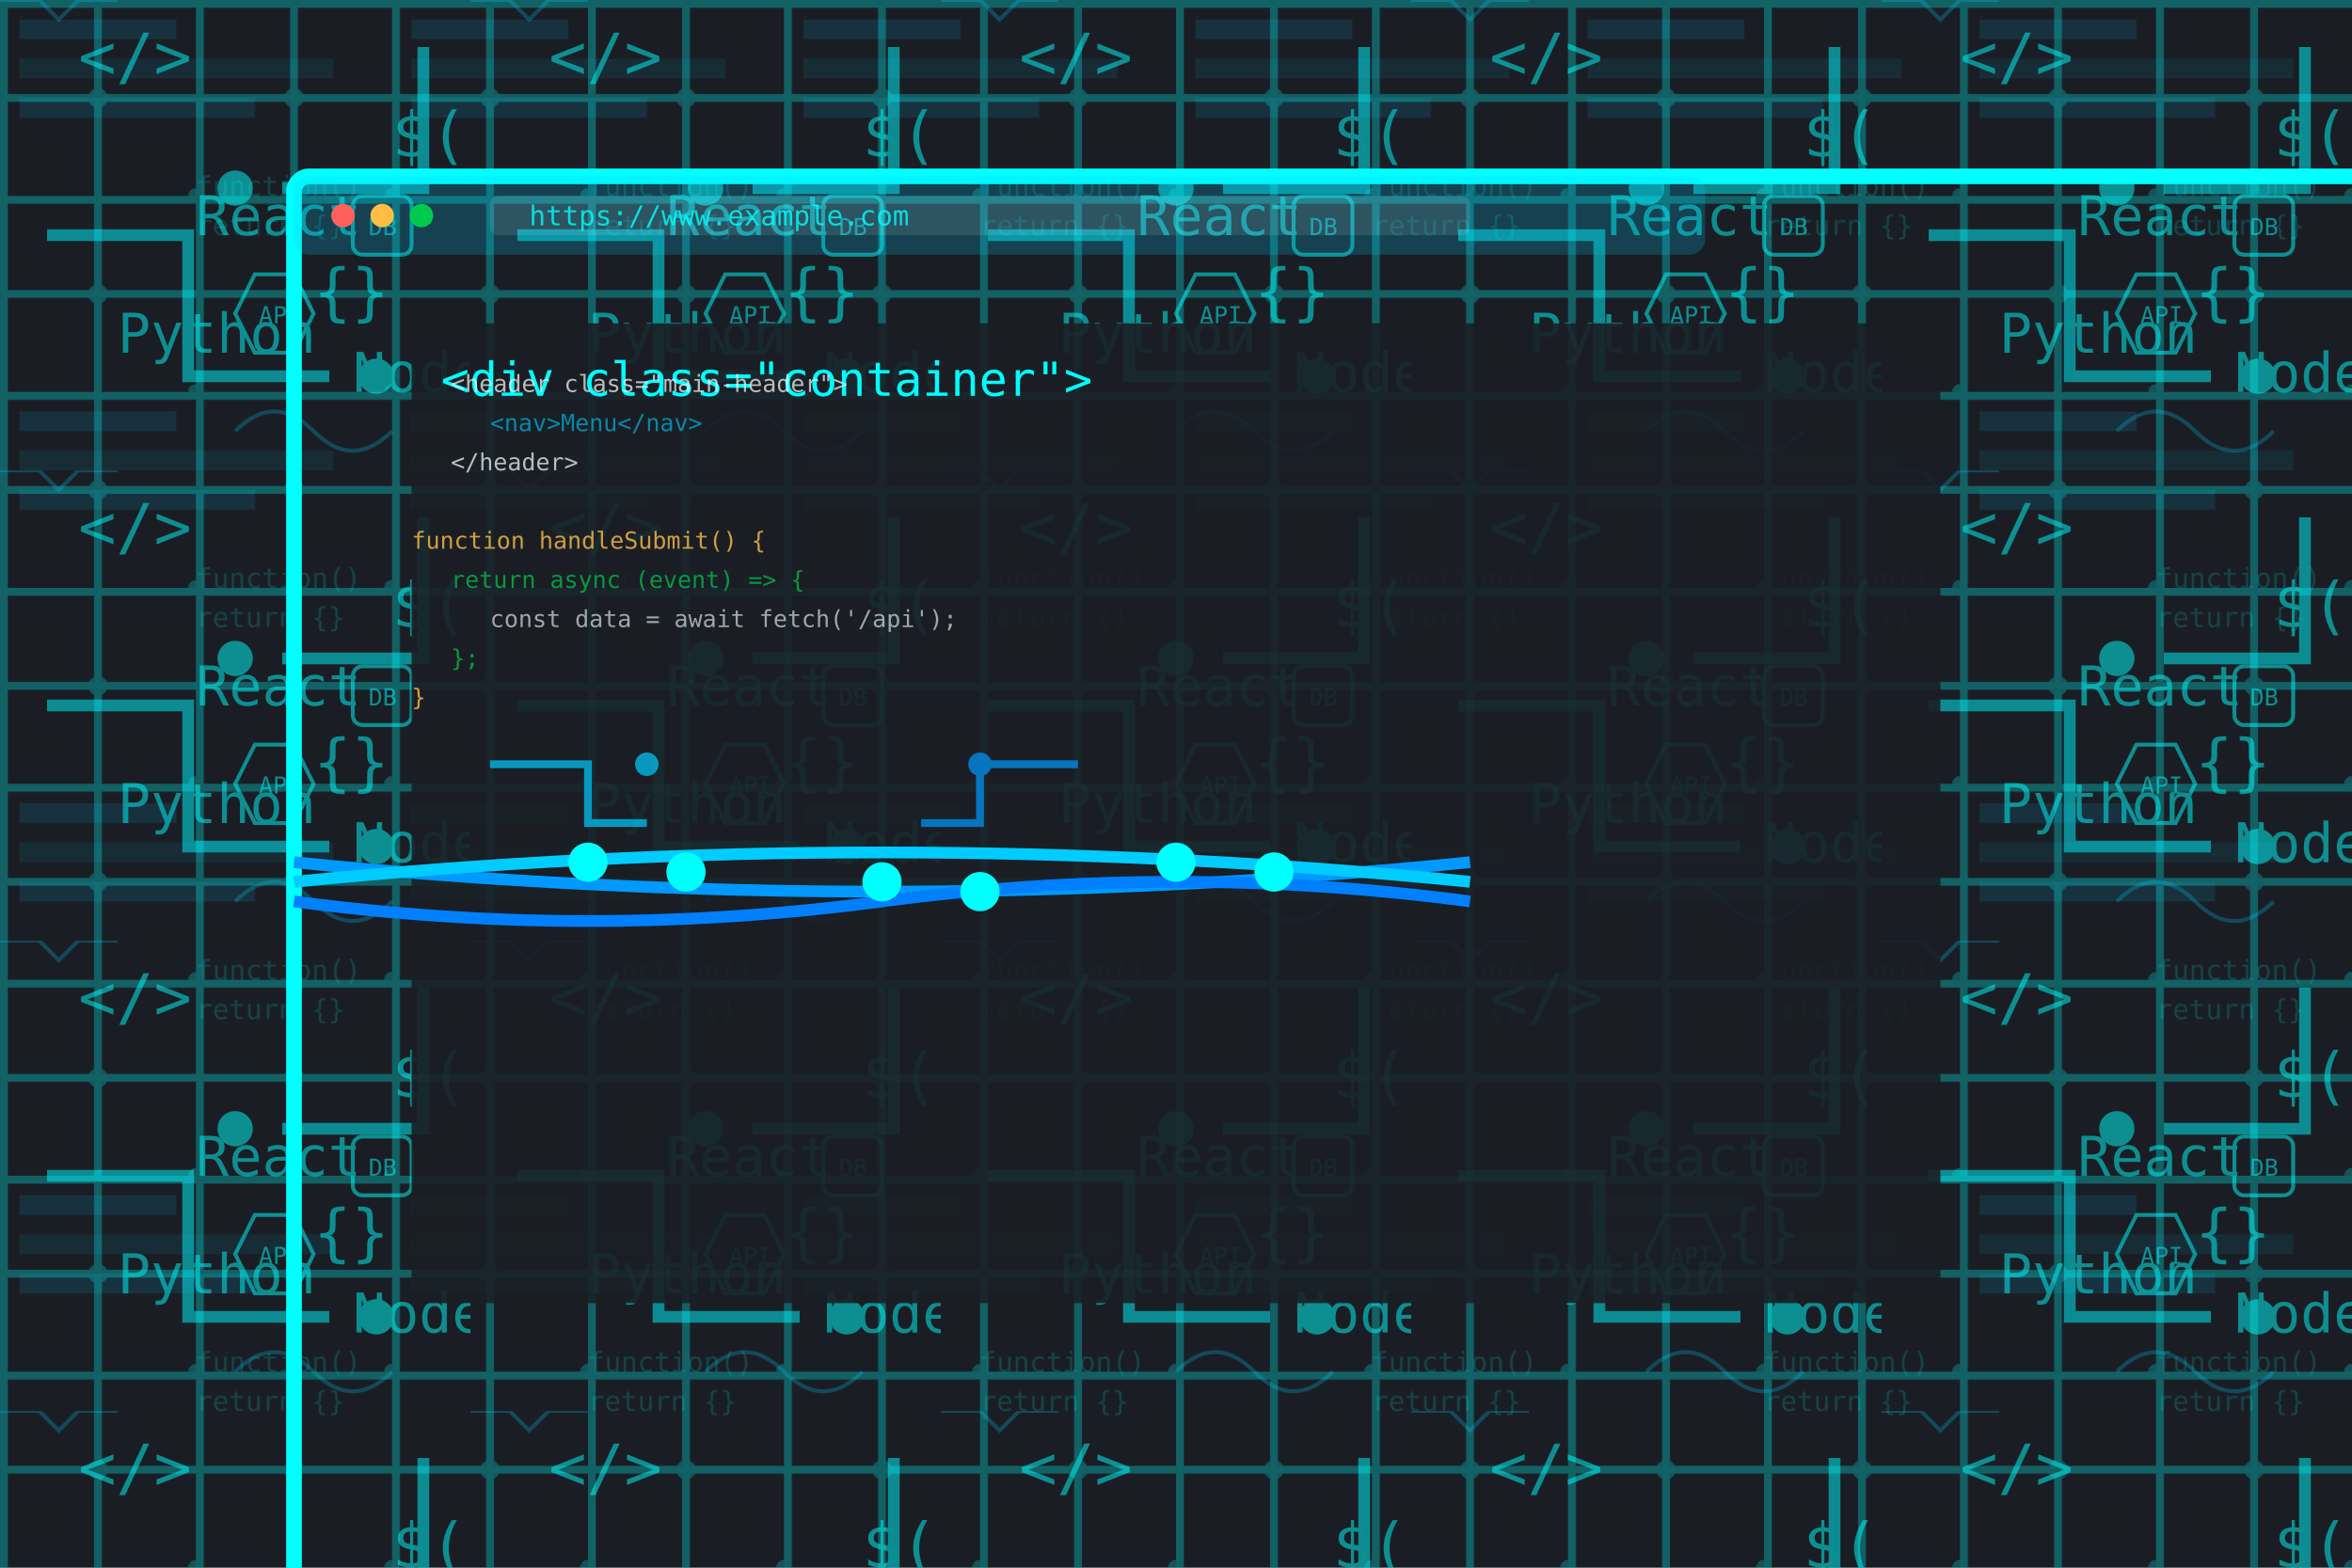
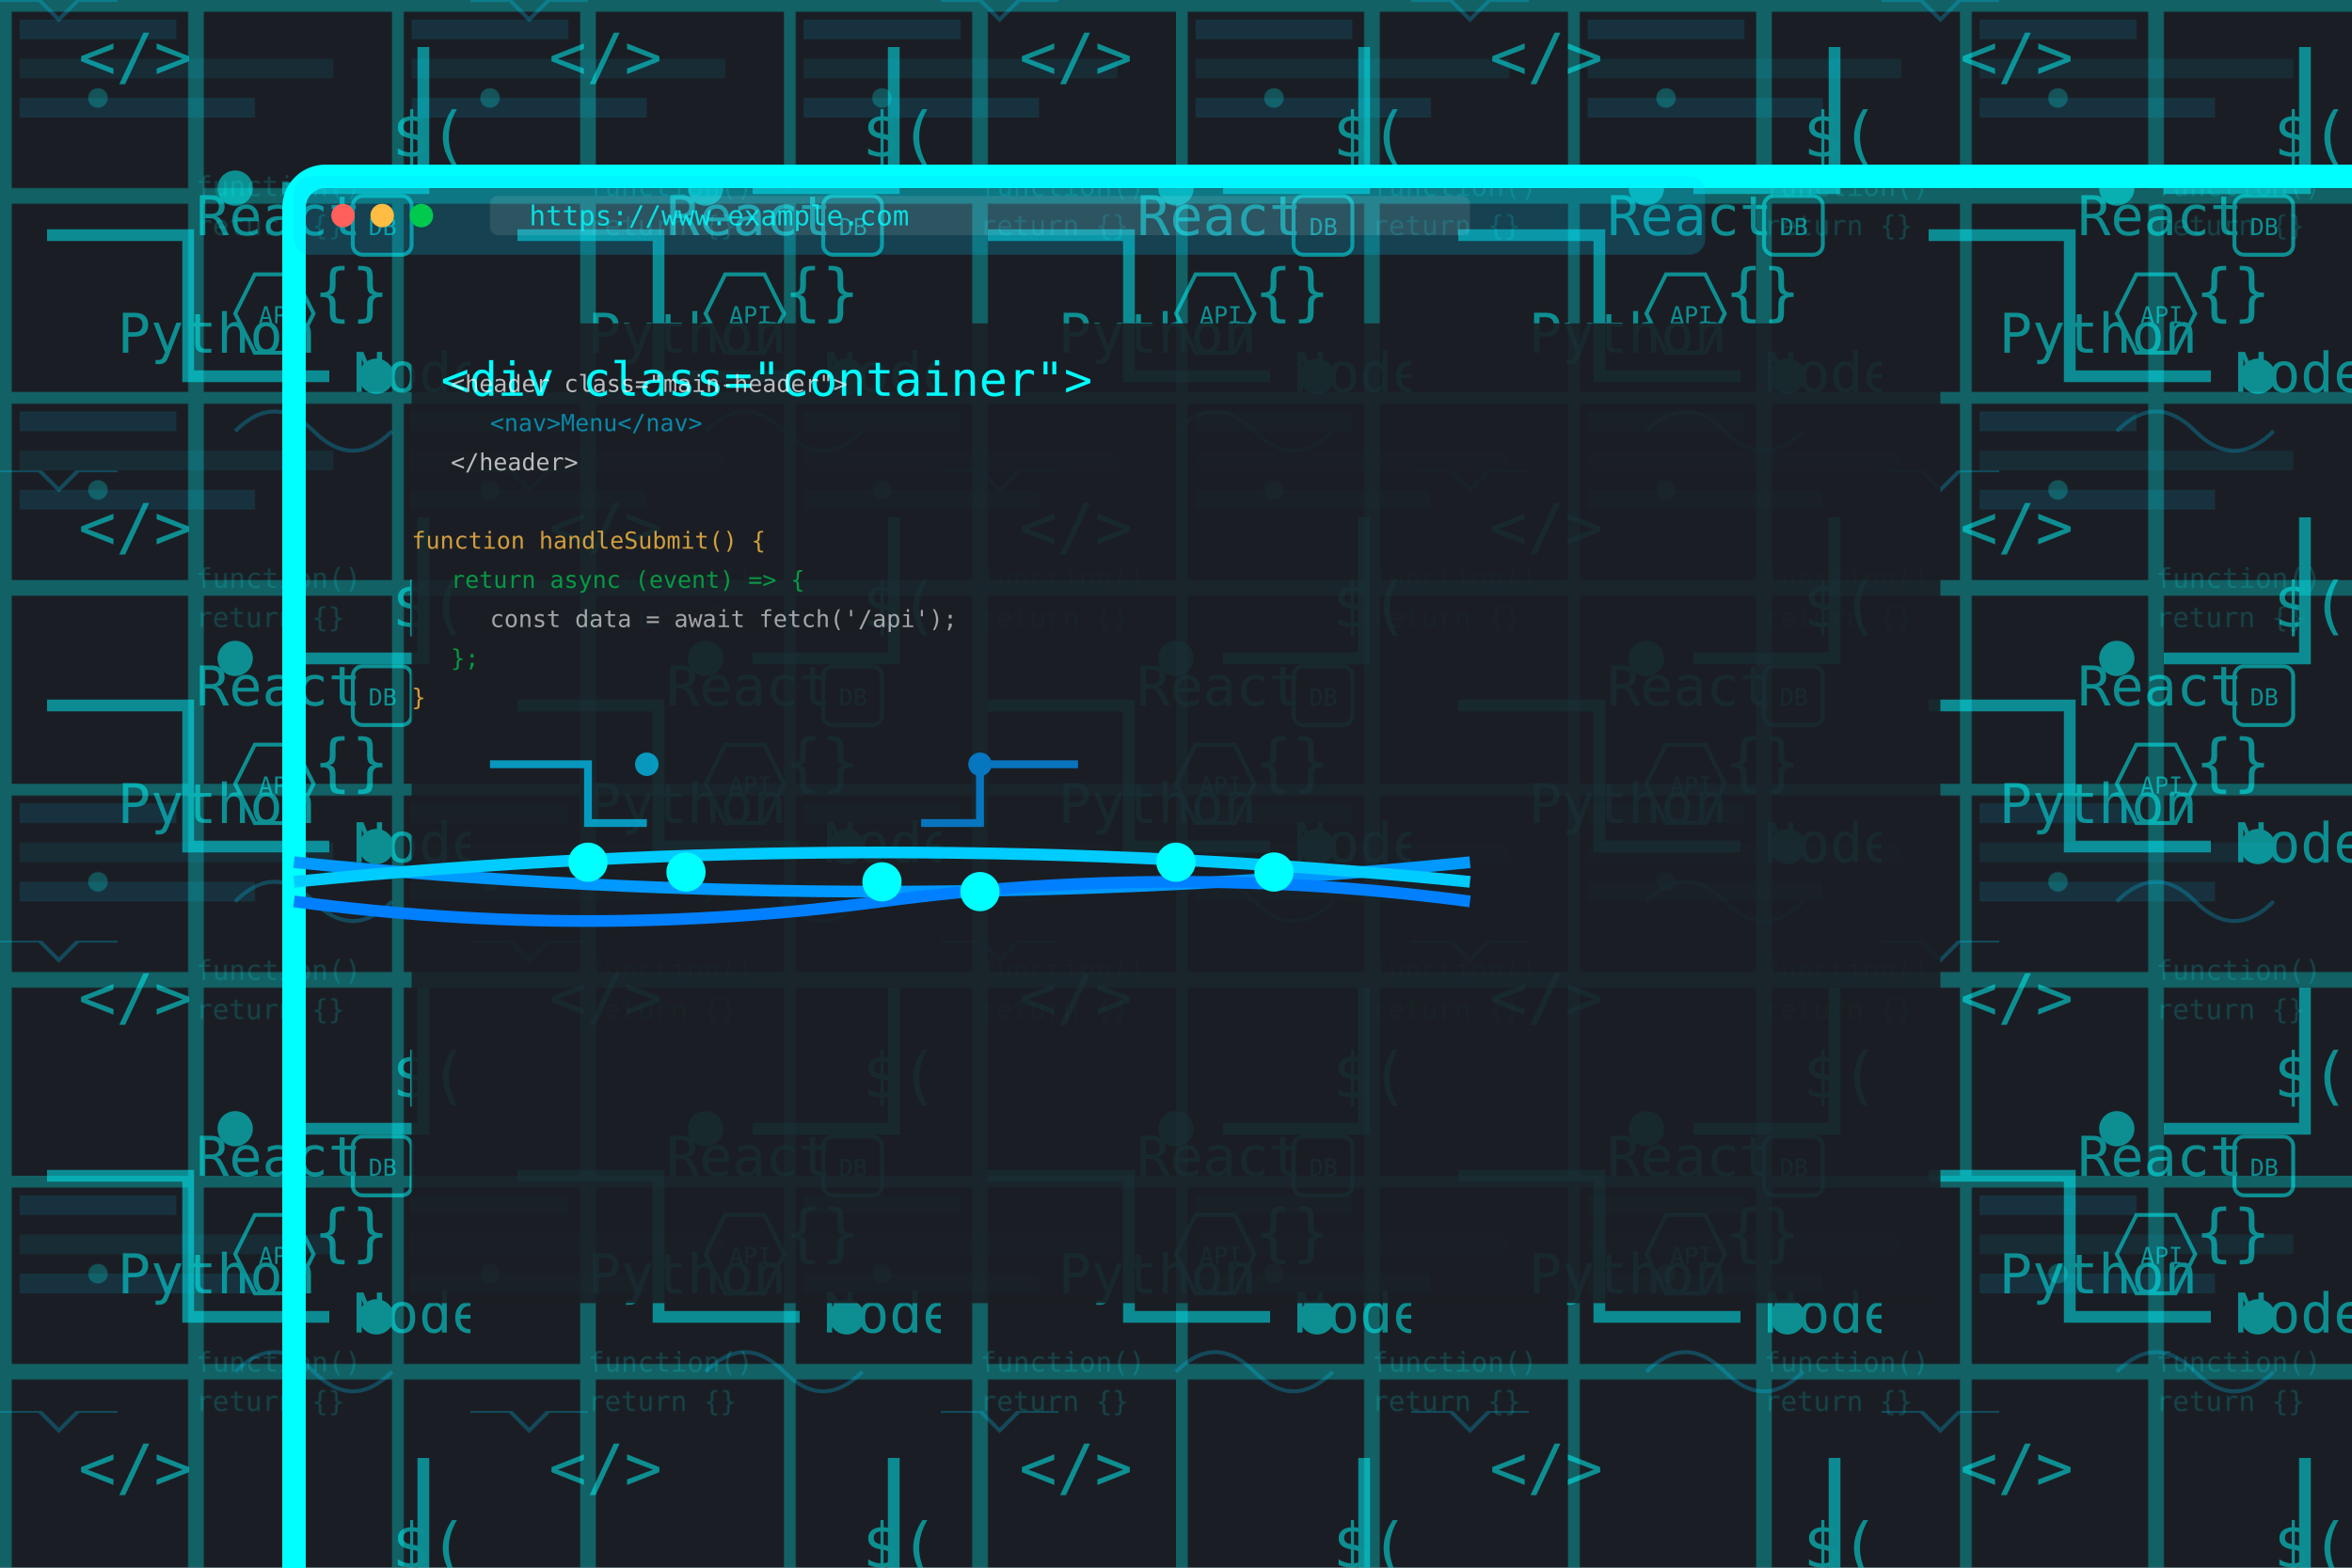
<svg xmlns="http://www.w3.org/2000/svg" width="1200" height="800" viewBox="0 0 1200 800">
  <defs>
-     <pattern id="grid" width="100" height="100" patternUnits="userSpaceOnUse">
-       <path d="M 100 0 L 0 0 0 100" fill="none" stroke="#00ffff" stroke-width="8" opacity="1.0">
+     <pattern id="grid" width="200" height="200" patternUnits="userSpaceOnUse">
+       <path d="M 200 0 L 0 0 0 200" fill="none" stroke="#00ffff" stroke-width="12" opacity="1.0">
        <animate attributeName="stroke-opacity" values="1;0.7;1" dur="4s" repeatCount="indefinite" />
      </path>
-       <path d="M 50 0 L 50 100 M 0 50 L 100 50" fill="none" stroke="#00ffff" stroke-width="4" opacity="1.0">
+       <path d="M 100 0 L 100 200 M 0 100 L 200 100" fill="none" stroke="#00ffff" stroke-width="8" opacity="1.0">
        <animate attributeName="stroke-opacity" values="1;0.7;1" dur="4s" begin="2s" repeatCount="indefinite" />
      </path>
      <circle cx="50" cy="50" r="5" fill="#00ffff" opacity="0.8">
        <animate attributeName="r" values="5;7;5" dur="3s" repeatCount="indefinite" />
      </circle>
      <circle cx="0" cy="0" r="4" fill="#00ffff" opacity="0.8" />
      <circle cx="100" cy="100" r="4" fill="#00ffff" opacity="0.8" />
    </pattern>
    <pattern id="circuit" width="240" height="240" patternUnits="userSpaceOnUse">
      <path d="M 24 120 h 72 v 72 h 72" fill="none" stroke="#00f7ff" stroke-width="6" opacity="1.0" />
      <circle cx="192" cy="192" r="9" fill="#00ffff" opacity="1.0" />
      <path d="M 216 24 v 72 h -72" fill="none" stroke="#00f7ff" stroke-width="6" opacity="1.0" />
      <circle cx="120" cy="96" r="9" fill="#00ffff" opacity="1.0" />
      <text x="40" y="40" font-family="monospace" fill="#00ffff" opacity="1.0" font-size="32">&lt;/&gt;</text>
      <text x="160" y="160" font-family="monospace" fill="#00ffff" opacity="1.0" font-size="32">{}</text>
      <text x="200" y="80" font-family="monospace" fill="#00ffff" opacity="1.0" font-size="32">$()</text>
      <text x="100" y="120" font-family="monospace" fill="#00ffff" opacity="1.0" font-size="28">React</text>
      <text x="180" y="200" font-family="monospace" fill="#00ffff" opacity="1.0" font-size="28">Node.js</text>
      <text x="60" y="180" font-family="monospace" fill="#00ffff" opacity="1.0" font-size="28">Python</text>
      <g transform="translate(120,140)">
        <path d="M10,0 L0,20 L10,40 L30,40 L40,20 L30,0 Z" fill="none" stroke="#00ffff" stroke-width="2">
          <animate attributeName="stroke-opacity" values="1;0.5;1" dur="3s" repeatCount="indefinite" />
        </path>
        <text x="12" y="25" font-family="monospace" fill="#00ffff" font-size="12">API</text>
      </g>
      <g transform="translate(180,100)">
        <rect x="0" y="0" width="30" height="30" fill="none" stroke="#00ffff" stroke-width="2" rx="5">
          <animate attributeName="stroke-opacity" values="1;0.5;1" dur="3s" begin="1s" repeatCount="indefinite" />
        </rect>
        <text x="8" y="20" font-family="monospace" fill="#00ffff" font-size="12">DB</text>
      </g>
      <path d="M 0 0 h 20 l 10 10 l 10 -10 h 20" fill="none" stroke="#00ccff" stroke-width="2" opacity="0.5" />
      <path d="M 120 220 q 20 -20 40 0 q 20 20 40 0" fill="none" stroke="#00ccff" stroke-width="2" opacity="0.5" />
    </pattern>
    <pattern id="code" width="200" height="200" patternUnits="userSpaceOnUse">
      <rect x="10" y="10" width="80" height="10" fill="#00ccff" opacity="0.3" />
      <rect x="10" y="30" width="160" height="10" fill="#00ccff" opacity="0.2" />
      <rect x="10" y="50" width="120" height="10" fill="#00ccff" opacity="0.3" />
      <text x="100" y="100" font-family="monospace" fill="#00ffff" opacity="0.4" font-size="14">function()</text>
      <text x="100" y="120" font-family="monospace" fill="#00ffff" opacity="0.4" font-size="14">return {}</text>
    </pattern>
  </defs>
  <rect width="100%" height="100%" fill="#1a1e24" />
  <rect width="100%" height="100%" fill="url(#grid)" opacity="0.3" />
  <rect width="100%" height="100%" fill="url(#circuit)" opacity="0.5" />
  <rect width="100%" height="100%" fill="url(#code)" opacity="0.4" />
  <g transform="translate(150,90)" opacity="1.0">
-     <rect x="0" y="0" width="1125" height="750" rx="8" fill="none" stroke="#00ffff" stroke-width="8">
+     <rect x="0" y="0" width="2250" height="1500" rx="16" fill="none" stroke="#00ffff" stroke-width="12">
      <animate attributeName="stroke-opacity" values="1;0.7;1" dur="3s" repeatCount="indefinite" />
    </rect>
    <rect x="0" y="0" width="720" height="40" rx="8" fill="#00ccff" opacity="0.2" />
    <circle cx="25" cy="20" r="6" fill="#ff605c" />
    <circle cx="45" cy="20" r="6" fill="#ffbd44" />
    <circle cx="65" cy="20" r="6" fill="#00ca4e" />
    <rect x="100" y="10" width="500" height="20" rx="4" fill="#ffffff" opacity="0.1" />
    <text x="120" y="25" font-family="monospace" fill="#00ffff" opacity="0.8" font-size="14">https://www.example.com</text>
    <rect x="60" y="75" width="780" height="500" fill="#1a1e24" opacity="0.9">
      <animate attributeName="opacity" values="0.9;0.8;0.9" dur="4s" repeatCount="indefinite" />
    </rect>
    <g fill="#ffffff">
      <text x="75" y="112" font-family="monospace" fill="#00ffff" opacity="1.0" font-size="24">&lt;div class="container"&gt;</text>
      <text x="80" y="110" font-family="monospace" fill="#ffffff" opacity="0.7" font-size="12">&lt;header class="main-header"&gt;</text>
      <text x="100" y="130" font-family="monospace" fill="#00ccff" opacity="0.6" font-size="12">&lt;nav&gt;Menu&lt;/nav&gt;</text>
      <text x="80" y="150" font-family="monospace" fill="#ffffff" opacity="0.7" font-size="12">&lt;/header&gt;</text>
      <text x="60" y="190" font-family="monospace" fill="#ffbd44" opacity="0.8" font-size="12">function handleSubmit() {</text>
      <text x="80" y="210" font-family="monospace" fill="#00ca4e" opacity="0.7" font-size="12">return async (event) =&gt; {</text>
      <text x="100" y="230" font-family="monospace" fill="#ffffff" opacity="0.6" font-size="12">const data = await fetch('/api');</text>
      <text x="80" y="250" font-family="monospace" fill="#00ca4e" opacity="0.7" font-size="12">};</text>
      <text x="60" y="270" font-family="monospace" fill="#ffbd44" opacity="0.8" font-size="12">}</text>
    </g>
    <path d="M0 350 Q 300 380 600 350" stroke="#0099ff" fill="none" stroke-width="6" />
    <path d="M0 360 Q 300 330 600 360" stroke="#00ccff" fill="none" stroke-width="6" />
    <path d="M0 370 Q 150 390 300 370 Q 450 350 600 370" stroke="#0080ff" fill="none" stroke-width="6" />
    <g opacity="1.0">
      <circle cx="150" cy="350" r="10" fill="#00ffff">
        <animate attributeName="r" values="10;12;10" dur="2s" repeatCount="indefinite" />
        <animate attributeName="opacity" values="1;0.8;1" dur="2s" repeatCount="indefinite" />
      </circle>
      <circle cx="300" cy="360" r="10" fill="#00ffff">
        <animate attributeName="r" values="10;12;10" dur="2s" begin="0.5s" repeatCount="indefinite" />
        <animate attributeName="opacity" values="1;0.8;1" dur="2s" begin="0.5s" repeatCount="indefinite" />
      </circle>
      <circle cx="450" cy="350" r="10" fill="#00ffff">
        <animate attributeName="r" values="10;12;10" dur="2s" begin="1s" repeatCount="indefinite" />
        <animate attributeName="opacity" values="1;0.8;1" dur="2s" begin="1s" repeatCount="indefinite" />
      </circle>
      <circle cx="200" cy="355" r="10" fill="#00ffff">
        <animate attributeName="r" values="10;12;10" dur="2s" begin="0.3s" repeatCount="indefinite" />
        <animate attributeName="opacity" values="1;0.8;1" dur="2s" begin="0.3s" repeatCount="indefinite" />
      </circle>
      <circle cx="350" cy="365" r="10" fill="#00ffff">
        <animate attributeName="r" values="10;12;10" dur="2s" begin="0.8s" repeatCount="indefinite" />
        <animate attributeName="opacity" values="1;0.8;1" dur="2s" begin="0.8s" repeatCount="indefinite" />
      </circle>
      <circle cx="500" cy="355" r="10" fill="#00ffff">
        <animate attributeName="r" values="10;12;10" dur="2s" begin="1.3s" repeatCount="indefinite" />
        <animate attributeName="opacity" values="1;0.8;1" dur="2s" begin="1.3s" repeatCount="indefinite" />
      </circle>
    </g>
    <g opacity="0.7">
      <path d="M100 300 h50 v30 h30" stroke="#00ccff" fill="none" stroke-width="4" />
      <path d="M400 300 h-50 v30 h-30" stroke="#0099ff" fill="none" stroke-width="4" />
      <circle cx="180" cy="300" r="6" fill="#00ccff" />
      <circle cx="350" cy="300" r="6" fill="#0099ff" />
    </g>
  </g>
</svg>
